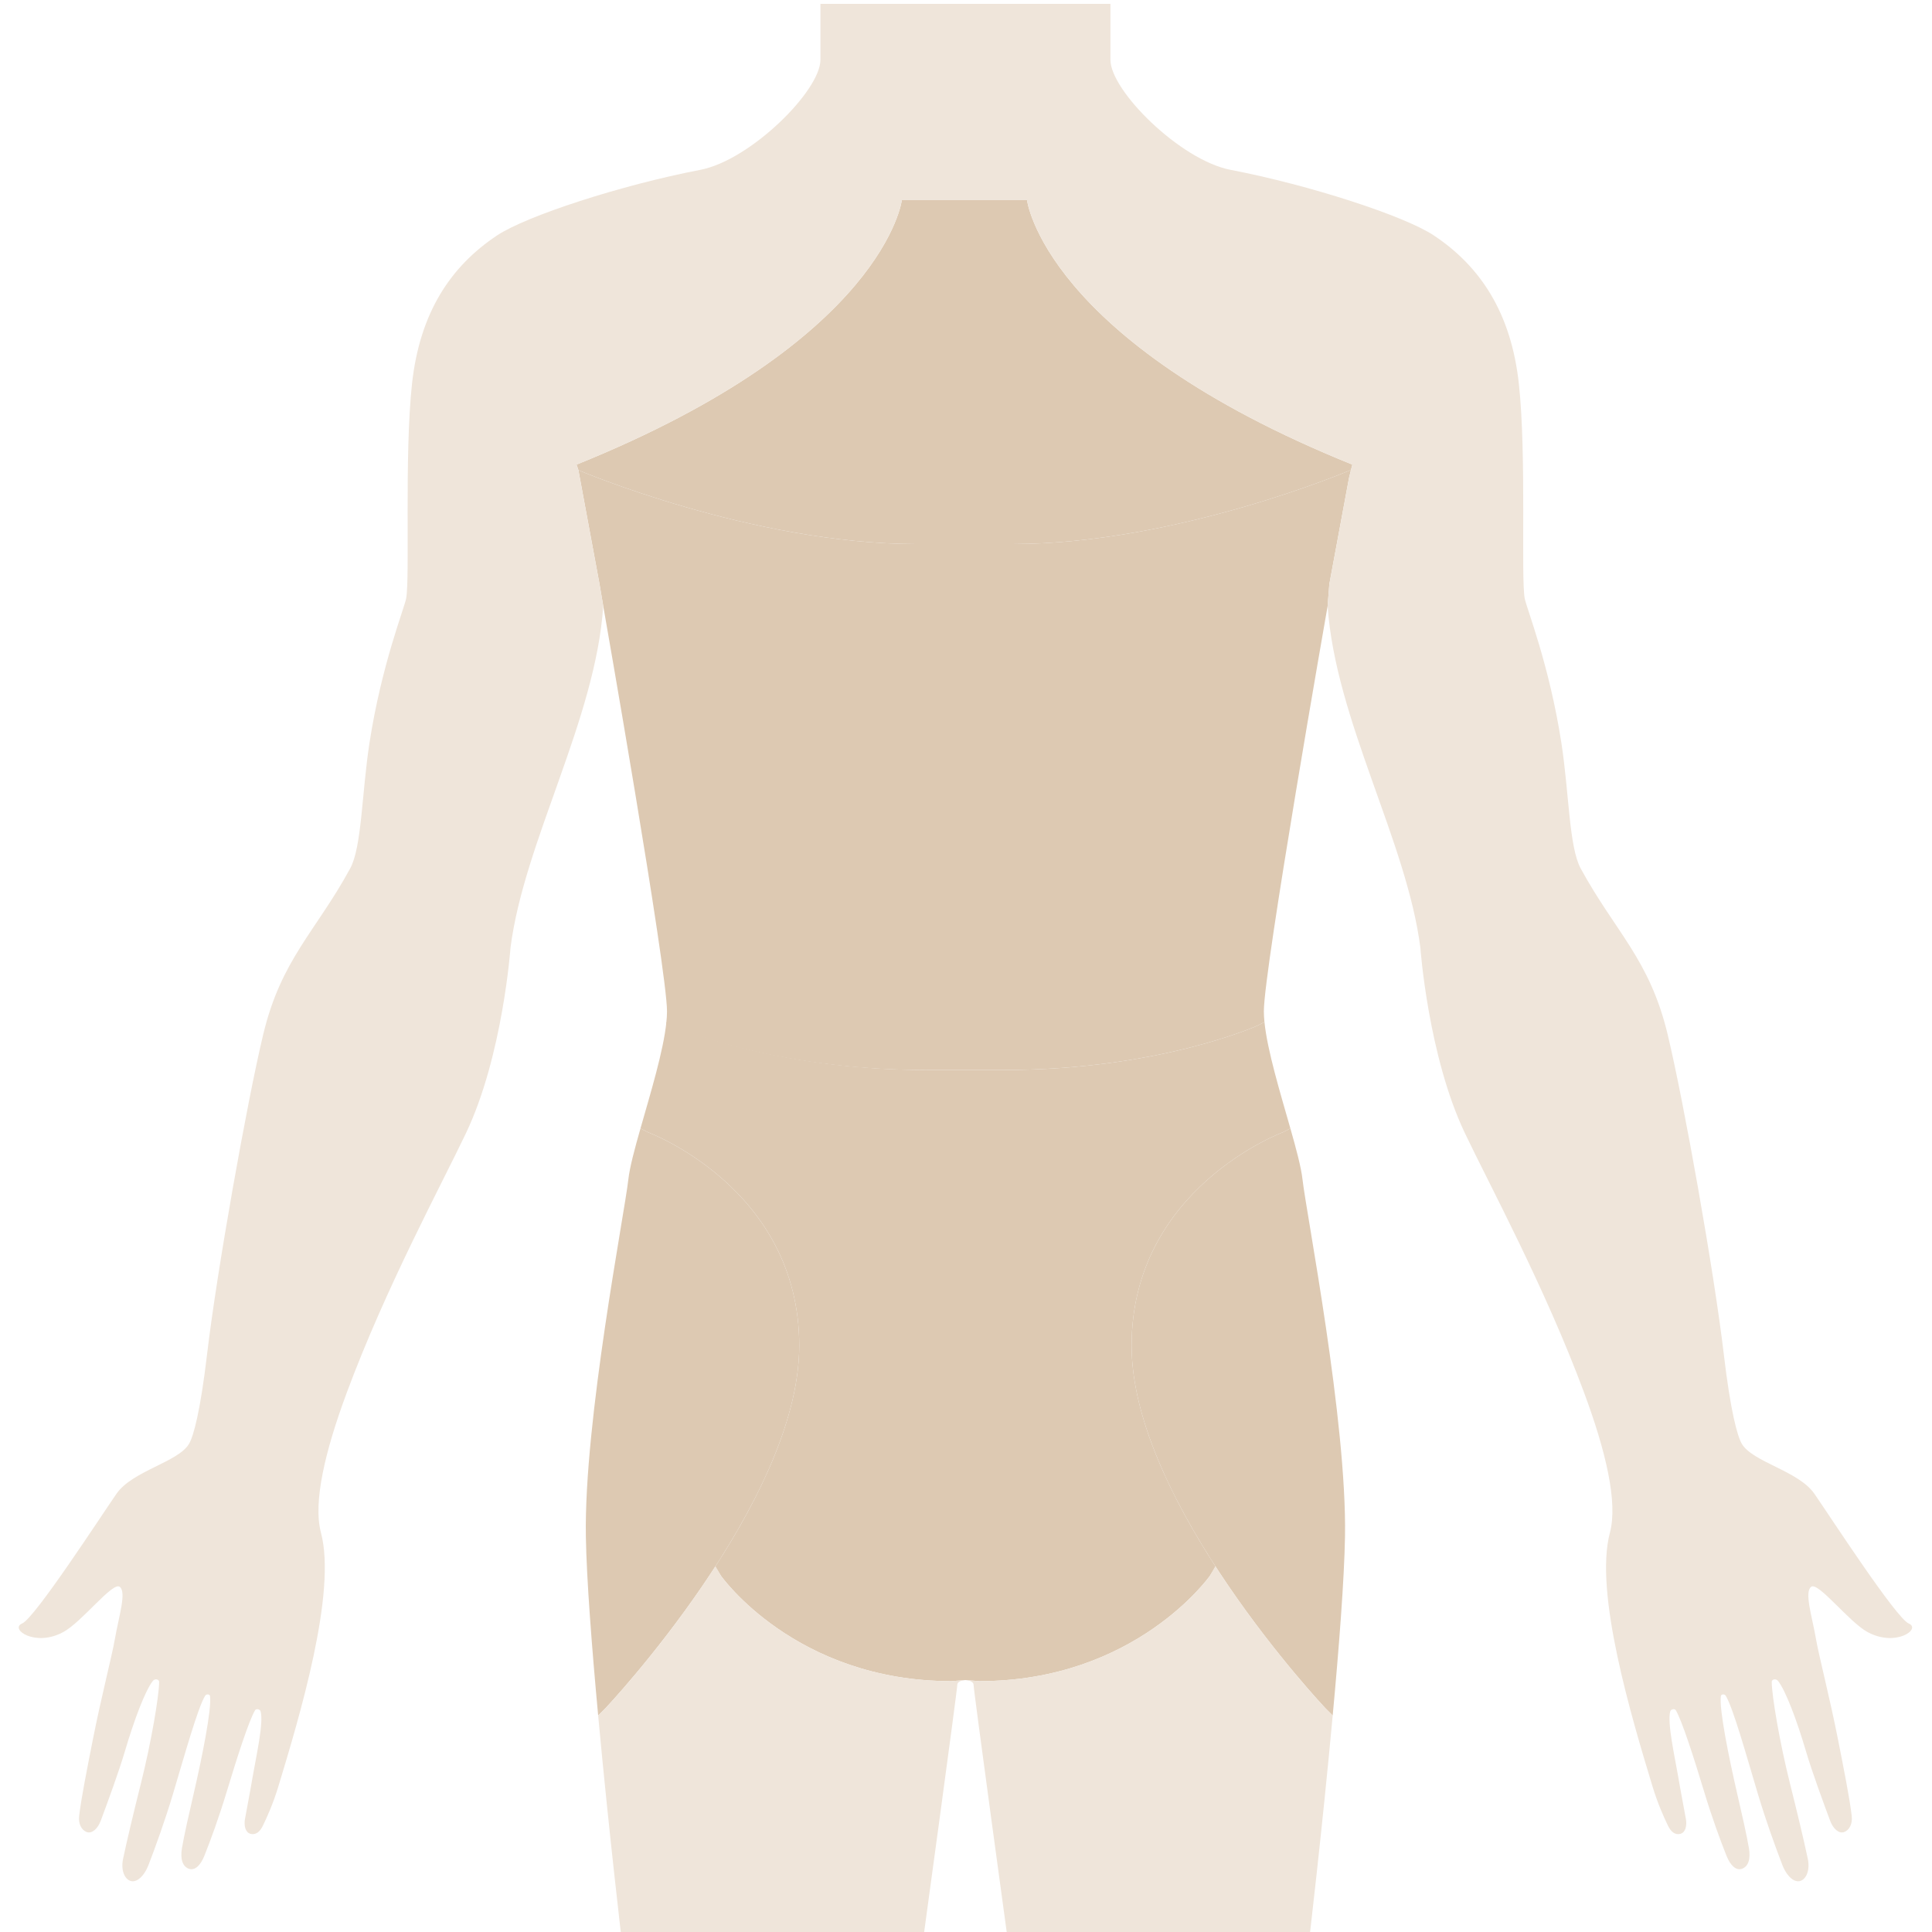
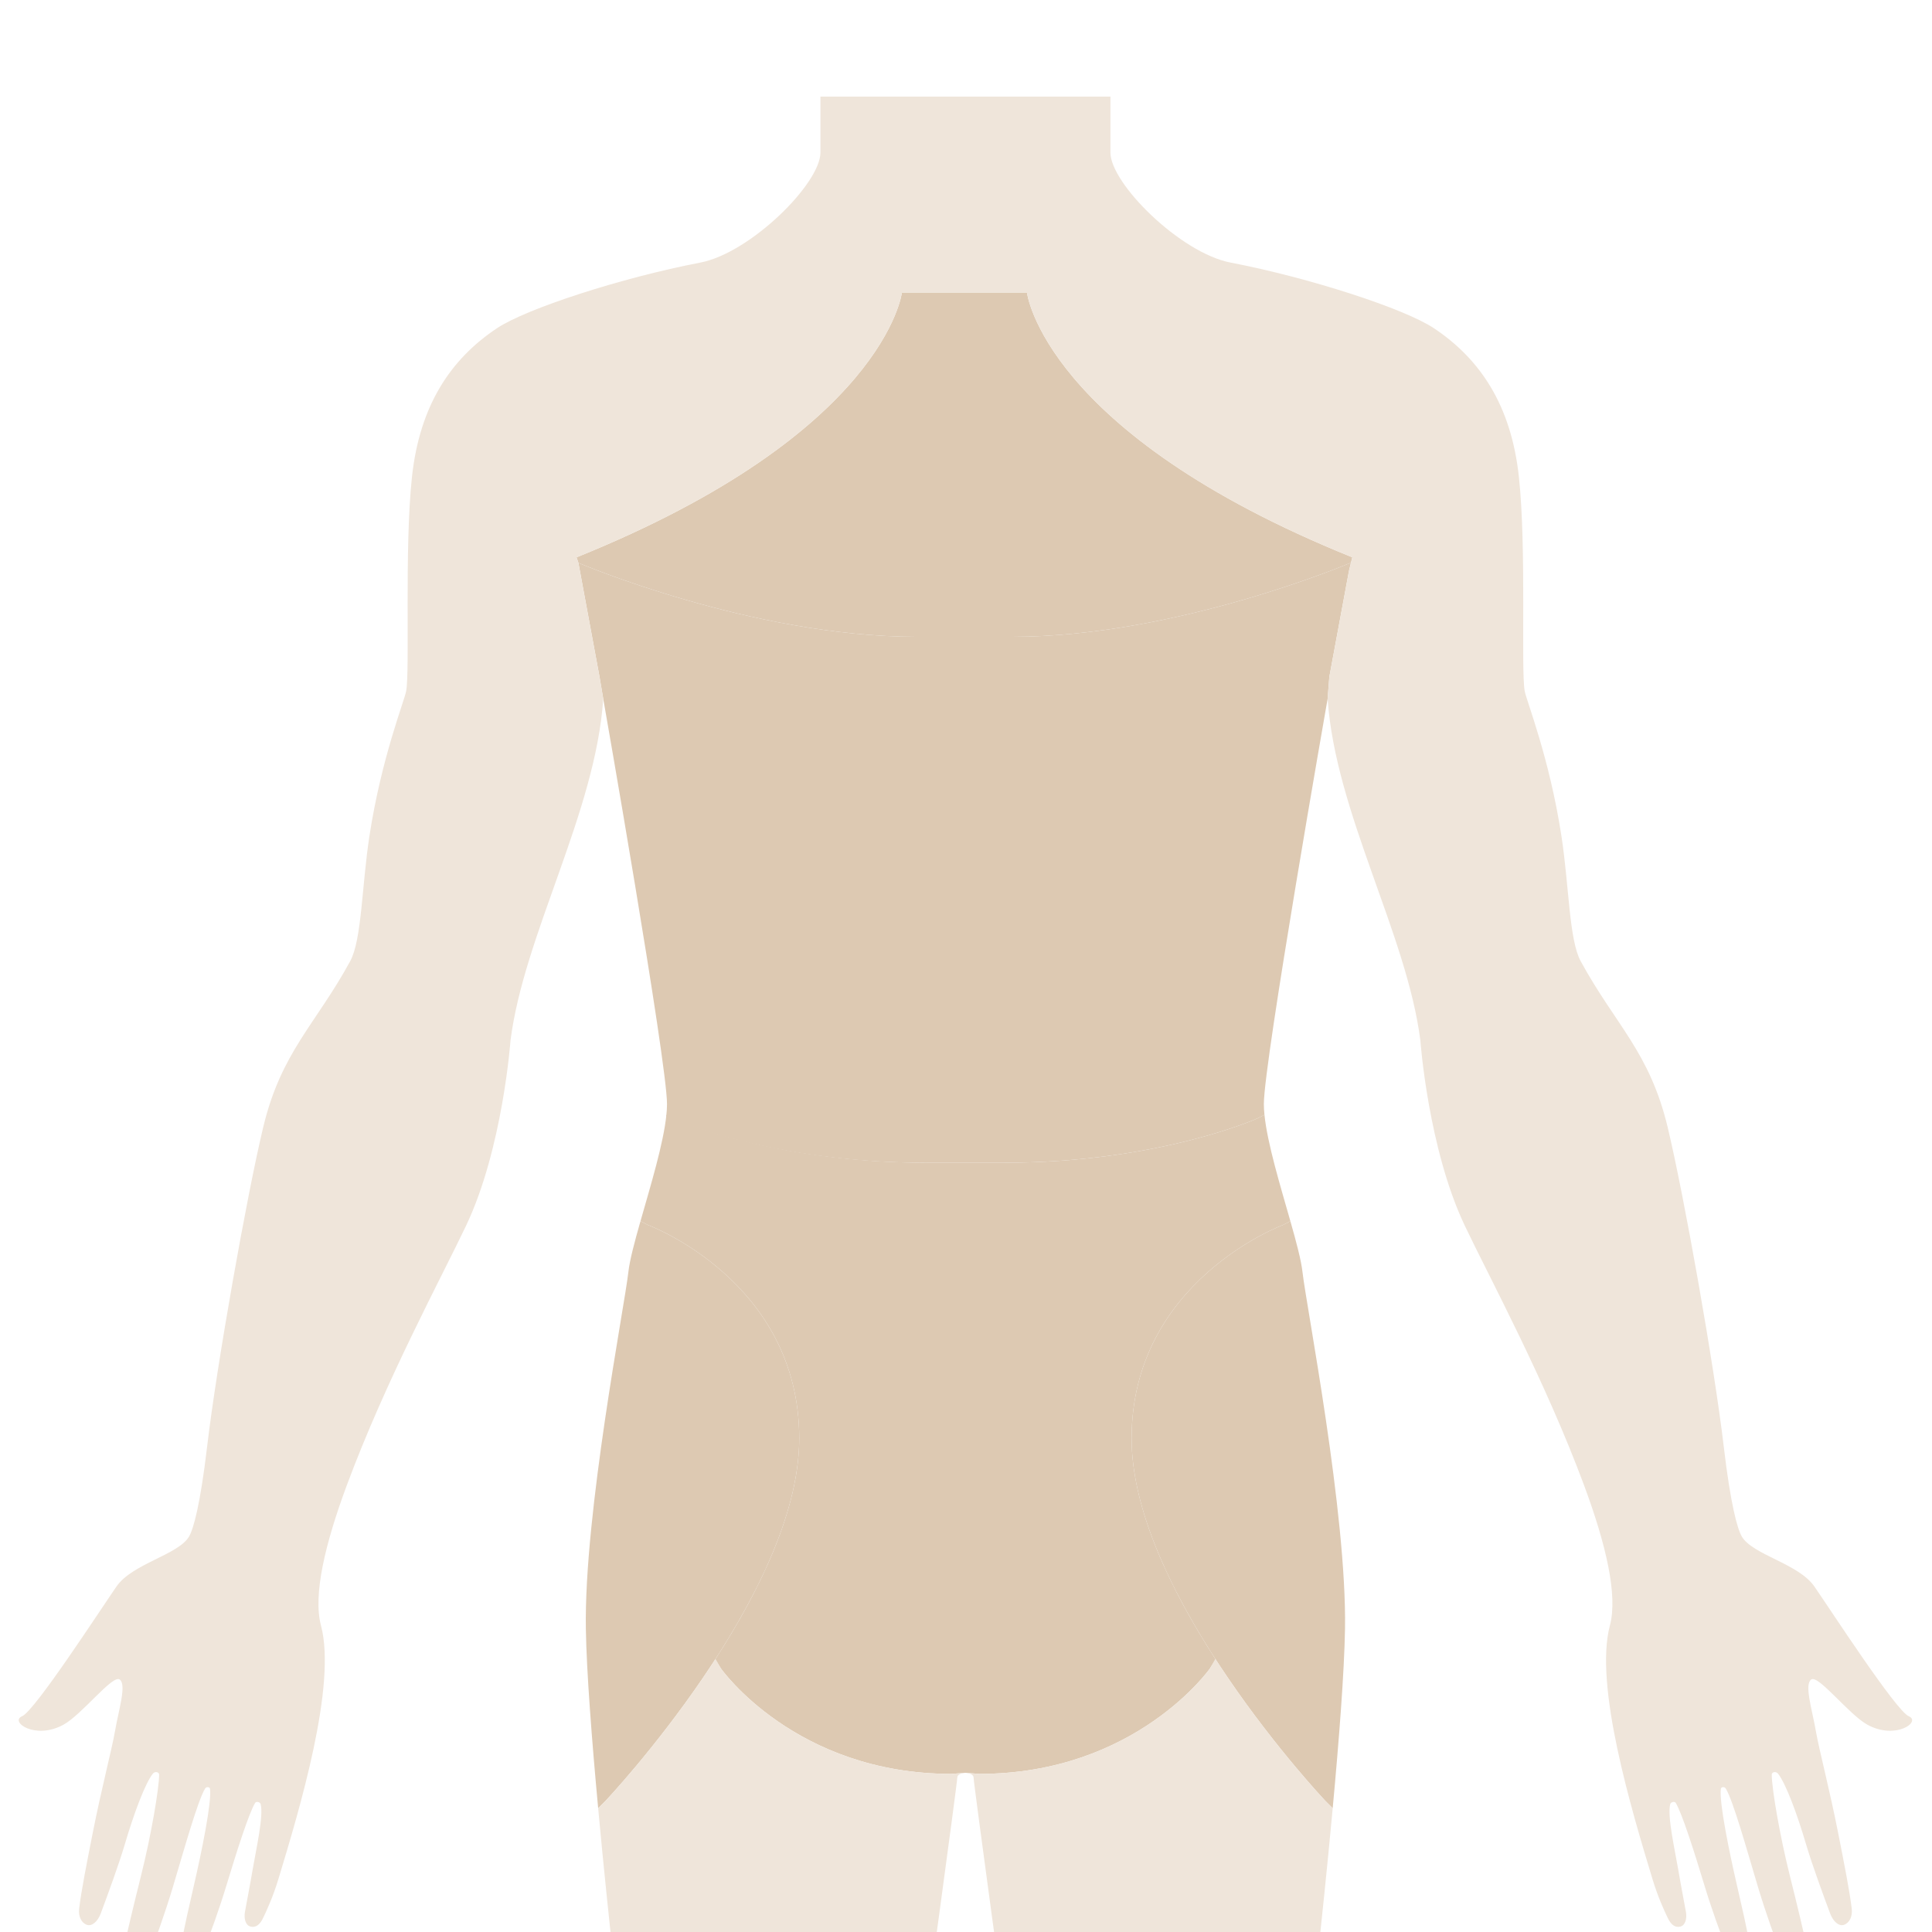
- <svg xmlns="http://www.w3.org/2000/svg" version="1.1" x="0px" y="0px" width="282px" height="282px" viewBox="0 0 500 498" enable-background="new 0 0 500 498" xml:space="preserve">
+ <svg xmlns="http://www.w3.org/2000/svg" width="300px" height="300px" viewBox="0 0 500 450" version="1.1">
  <g id="torso">
    <g id="selections">
-       <path id="upper_back" fill="#DDC9B2" d="M261.94,139.801c42.684,0,87.558-19.132,87.558-19.132l0.14-0.064l0.34-1.37    c-79.896-32.252-84.207-68.535-84.207-68.535h-13.133h-6.088h-13.134c0,0-4.31,36.283-84.206,68.535l0.479,1.435    c0,0,44.874,19.132,87.558,19.132H261.94z" />
-       <path id="mid_back" fill="#DDC9B2" d="M343.585,155.846l0.44-5.658l5.103-27.524l0.51-2.059l-0.14,0.064    c0,0-44.874,19.132-87.558,19.132h-24.693c-42.684,0-87.558-19.132-87.558-19.132l5.473,29.519l0.959,5.658    c0,0,16.501,93.906,16.501,104.896c0,0.948-0.071,1.994-0.194,3.11l1.34,0.584c0,0,25.446,11.479,65.668,11.479h20.316    c40.222,0,65.668-11.479,65.668-11.479l1.822-0.926c-0.1-0.986-0.159-1.919-0.159-2.769    C327.083,249.752,343.585,155.846,343.585,155.846z" />
-       <path id="hip_right" fill="#DDC9B2" d="M337.084,304.197c-0.341-3.062-1.609-7.807-3.134-13.163l-1.963,1.006    c0,0-39.127,14.487-39.127,55.211s50.071,93.748,50.071,93.748l1.971,1.975c1.636-17.667,2.997-35.227,3.183-46.367    C348.584,366.636,338.084,313.188,337.084,304.197z" />
-       <path id="bottom" fill="#DDC9B2" d="M331.987,292.04l1.963-1.006c-2.604-9.152-5.957-20.098-6.708-27.524l-1.822,0.926    c0,0-25.446,11.479-65.668,11.479h-9.899h-9.899c-40.222,0-65.668-11.479-65.668-11.479l-1.822-0.926    c-0.751,7.427-4.104,18.372-6.708,27.524l1.963,1.006c0,0,39.127,14.487,39.127,55.211c0,18.572-10.414,39.701-21.744,57.193    l1.496,2.389c0,0,19.185,27.248,59.649,27.248l3.606-0.279l3.606,0.279c40.465,0,59.649-27.248,59.649-27.248l1.496-2.389    c-11.33-17.492-21.744-38.621-21.744-57.193C292.86,306.527,331.987,292.04,331.987,292.04z" />
-       <path id="hip_left" fill="#DDC9B2" d="M162.621,304.197c0.341-3.062,1.609-7.807,3.134-13.163l1.963,1.006    c0,0,39.127,14.487,39.127,55.211s-50.071,93.748-50.071,93.748l-1.971,1.975c-1.636-17.667-2.997-35.227-3.183-46.367    C151.121,366.636,161.621,313.188,162.621,304.197z" />
+       <path id="upper_back" fill="#DDC9B2" d="M261.94,139.801c42.684,0,87.558-19.132,87.558-19.132l0.14-0.064l0.34-1.37             c-79.896-32.252-84.207-68.535-84.207-68.535h-13.133h-6.088h-13.134c0,0-4.31,36.283-84.206,68.535l0.479,1.435             c0,0,44.874,19.132,87.558,19.132H261.94z" />
+       <path id="mid_back" fill="#DDC9B2" d="M343.585,155.846l0.44-5.658l5.103-27.524l0.51-2.059l-0.14,0.064             c0,0-44.874,19.132-87.558,19.132h-24.693c-42.684,0-87.558-19.132-87.558-19.132l5.473,29.519l0.959,5.658             c0,0,16.501,93.906,16.501,104.896c0,0.948-0.071,1.994-0.194,3.11l1.34,0.584c0,0,25.446,11.479,65.668,11.479h20.316             c40.222,0,65.668-11.479,65.668-11.479l1.822-0.926c-0.1-0.986-0.159-1.919-0.159-2.769             C327.083,249.752,343.585,155.846,343.585,155.846z" />
+       <path id="hip_right" fill="#DDC9B2" d="M337.084,304.197c-0.341-3.062-1.609-7.807-3.134-13.163l-1.963,1.006             c0,0-39.127,14.487-39.127,55.211s50.071,93.748,50.071,93.748l1.971,1.975c1.636-17.667,2.997-35.227,3.183-46.367             C348.584,366.636,338.084,313.188,337.084,304.197z" />
+       <path id="bottom" fill="#DDC9B2" d="M331.987,292.04l1.963-1.006c-2.604-9.152-5.957-20.098-6.708-27.524l-1.822,0.926             c0,0-25.446,11.479-65.668,11.479h-9.899h-9.899c-40.222,0-65.668-11.479-65.668-11.479l-1.822-0.926             c-0.751,7.427-4.104,18.372-6.708,27.524l1.963,1.006c0,0,39.127,14.487,39.127,55.211c0,18.572-10.414,39.701-21.744,57.193             l1.496,2.389c0,0,19.185,27.248,59.649,27.248l3.606-0.279l3.606,0.279c40.465,0,59.649-27.248,59.649-27.248l1.496-2.389             c-11.33-17.492-21.744-38.621-21.744-57.193C292.86,306.527,331.987,292.04,331.987,292.04z" />
+       <path id="hip_left" fill="#DDC9B2" d="M162.621,304.197c0.341-3.062,1.609-7.807,3.134-13.163l1.963,1.006             c0,0,39.127,14.487,39.127,55.211s-50.071,93.748-50.071,93.748l-1.971,1.975c-1.636-17.667-2.997-35.227-3.183-46.367             C151.121,366.636,161.621,313.188,162.621,304.197z" />
    </g>
    <g id="Features">
-       <path id="right_leg" fill="#EFE5DA" d="M342.932,440.999c0,0-14.868-15.745-28.4-36.665l-1.423,2.499    c0,0-19.185,27.248-59.649,27.248l-3.606-0.279c1.051,0.042,2.102,0.482,2.102,1.195c0,1.424,9.123,68.003,9.123,68.003h77.508    c0,0,3.54-29.837,6.317-60.026L342.932,440.999z" />
-       <path id="left_leg" fill="#EFE5DA" d="M156.773,440.999c0,0,14.868-15.745,28.4-36.665l1.423,2.499    c0,0,19.185,27.248,59.649,27.248l3.606-0.279c-1.051,0.042-2.102,0.482-2.102,1.195c0,1.424-9.123,68.003-9.123,68.003H161.12    c0,0-3.54-29.837-6.317-60.026L156.773,440.999z" />
-       <path id="arms" fill="#EFE5DA" d="M349.978,119.234c-79.896-32.252-84.207-68.535-84.207-68.535h-13.133h-6.088h-13.134    c0,0-4.31,36.283-84.206,68.535l0.479,1.435l5.473,29.519l0.959,5.658c-2,29.469-20.5,60.939-24.001,88.411    c0,0-2,27.973-11.501,47.952c-6.442,13.546-20.769,39.979-30.881,67.224c-5.611,15.121-8.769,28.375-6.669,36.251    c4.128,15.473-5.616,47.792-11.014,65.598c-1.369,4.5-2.907,7.914-4.021,10.205c-0.734,1.51-1.793,2.487-3.221,2.103    c-1.312-0.351-1.711-2.124-1.419-3.796c0.508-2.877,1.329-7.015,2.012-11.068c0.847-4.973,2.867-13.84,2.042-16.838    c-0.142-0.52-1.128-0.785-1.432-0.282c-1.594,2.647-4.717,12.405-7.331,21.057c-1.965,6.514-4.231,12.729-5.814,16.659    c-0.972,2.424-2.424,3.838-3.95,3.328c-1.652-0.561-2.326-2.513-1.827-5.392c0.63-3.605,1.783-8.684,3.066-14.223    c2.066-8.938,4.67-21.717,4.19-25.098c-0.066-0.481-0.927-0.624-1.264-0.073c-1.914,3.149-5.336,15.436-8.311,25.384    c-2.104,7.025-4.556,13.755-6.314,18.338c-1.232,3.196-3.247,4.756-4.775,4.168c-1.481-0.561-2.444-2.805-1.829-5.716    c1.026-4.859,2.758-12.09,4.65-19.642c2.624-10.481,4.653-22.431,4.677-26.118c0.007-0.684-1.087-0.959-1.643-0.241    c-1.99,2.564-4.837,10.111-7.26,18.33c-1.551,5.241-4.462,13.151-6.203,17.827c-0.767,2.07-2.285,3.448-3.649,2.93    c-1.294-0.487-2.196-2.042-1.946-4.165c0.539-4.599,2.07-12.256,3.504-19.547c2.231-11.337,4.971-21.722,5.764-26.339    c0.984-5.708,3.06-12.056,1.229-13.414c-1.831-1.356-9.769,9.104-14.604,11.72c-7.312,3.97-13.955-0.812-10.654-2.218    c3.302-1.406,20.306-27.637,24.437-33.592c4.135-5.955,16.029-8.167,18.791-12.958c1.137-1.978,2.893-8.292,4.652-23.232    c2.5-21.23,10.262-64.91,14.512-82.643c4.671-19.492,13.5-26.474,22.501-42.957c3.032-5.553,3.001-19.48,5.001-32.469    c3.127-20.304,9.033-34.895,9.501-37.462c1.001-5.496-0.5-36.964,1.501-55.445c2-18.481,10-30.469,22.002-38.462    c7.649-5.094,32.257-13.074,52.604-16.982c13.002-2.498,31.104-20.48,31.104-28.473c0-11.488,0-14.485,0-14.485h75.051    c0,0,0,2.997,0,14.485c0,7.992,18.102,25.975,31.104,28.473c20.347,3.908,44.954,11.889,52.604,16.982    c12.002,7.993,20.002,19.981,22.002,38.462c2.001,18.481,0.5,49.949,1.501,55.445c0.468,2.567,6.374,17.158,9.501,37.462    c2,12.988,1.969,26.916,5.001,32.469c9.001,16.483,17.831,23.465,22.502,42.957c4.249,17.732,12.012,61.412,14.512,82.643    c1.759,14.94,3.516,21.255,4.651,23.232c2.762,4.791,14.657,7.003,18.792,12.958c4.13,5.955,21.134,32.187,24.436,33.592    c3.302,1.406-3.343,6.188-10.653,2.218c-4.835-2.616-12.773-13.076-14.604-11.72c-1.83,1.358,0.244,7.706,1.229,13.414    c0.793,4.617,3.533,15.002,5.764,26.339c1.435,7.291,2.965,14.948,3.504,19.547c0.25,2.123-0.652,3.678-1.947,4.166    c-1.363,0.519-2.882-0.86-3.647-2.931c-1.741-4.676-4.653-12.586-6.203-17.827c-2.424-8.219-5.271-15.766-7.26-18.33    c-0.556-0.717-1.649-0.442-1.643,0.242c0.022,3.687,2.052,15.636,4.676,26.118c1.894,7.551,3.625,14.782,4.651,19.641    c0.615,2.911-0.348,5.155-1.829,5.716c-1.529,0.588-3.544-0.972-4.776-4.168c-1.76-4.583-4.211-11.312-6.314-18.338    c-2.975-9.948-6.396-22.234-8.31-25.384c-0.337-0.551-1.198-0.408-1.265,0.073c-0.479,3.381,2.125,16.159,4.191,25.098    c1.282,5.539,2.437,10.617,3.066,14.224c0.499,2.878-0.176,4.83-1.827,5.391c-1.527,0.51-2.979-0.904-3.95-3.328    c-1.583-3.931-3.85-10.146-5.814-16.659c-2.615-8.651-5.737-18.409-7.332-21.057c-0.303-0.503-1.289-0.237-1.432,0.282    c-0.824,2.998,1.196,11.865,2.042,16.838c0.683,4.054,1.504,8.191,2.013,11.068c0.291,1.672-0.107,3.445-1.42,3.796    c-1.428,0.385-2.486-0.593-3.22-2.102c-1.114-2.292-2.652-5.706-4.021-10.206c-5.397-17.806-15.143-50.125-11.015-65.598    c2.1-7.876-1.057-21.13-6.669-36.251c-10.111-27.245-24.438-53.678-30.88-67.224c-9.502-19.979-11.502-47.952-11.502-47.952    c-3.501-27.472-22.002-58.942-24-88.411l0.44-5.658l5.103-27.524L349.978,119.234z" />
+       <path id="right_leg" fill="#EFE5DA" d="M342.932,440.999c0,0-14.868-15.745-28.4-36.665l-1.423,2.499             c0,0-19.185,27.248-59.649,27.248l-3.606-0.279c1.051,0.042,2.102,0.482,2.102,1.195c0,1.424,9.123,68.003,9.123,68.003h77.508             c0,0,3.54-29.837,6.317-60.026L342.932,440.999z" />
+       <path id="left_leg" fill="#EFE5DA" d="M156.773,440.999c0,0,14.868-15.745,28.4-36.665l1.423,2.499             c0,0,19.185,27.248,59.649,27.248l3.606-0.279c-1.051,0.042-2.102,0.482-2.102,1.195c0,1.424-9.123,68.003-9.123,68.003H161.12             c0,0-3.54-29.837-6.317-60.026L156.773,440.999z" />
+       <path id="arms" fill="#EFE5DA" d="M349.978,119.234c-79.896-32.252-84.207-68.535-84.207-68.535h-13.133h-6.088h-13.134             c0,0-4.31,36.283-84.206,68.535l0.479,1.435l5.473,29.519l0.959,5.658c-2,29.469-20.5,60.939-24.001,88.411             c0,0-2,27.973-11.501,47.952c-6.442,13.546-20.769,39.979-30.881,67.224c-5.611,15.121-8.769,28.375-6.669,36.251             c4.128,15.473-5.616,47.792-11.014,65.598c-1.369,4.5-2.907,7.914-4.021,10.205c-0.734,1.51-1.793,2.487-3.221,2.103             c-1.312-0.351-1.711-2.124-1.419-3.796c0.508-2.877,1.329-7.015,2.012-11.068c0.847-4.973,2.867-13.84,2.042-16.838             c-0.142-0.52-1.128-0.785-1.432-0.282c-1.594,2.647-4.717,12.405-7.331,21.057c-1.965,6.514-4.231,12.729-5.814,16.659             c-0.972,2.424-2.424,3.838-3.95,3.328c-1.652-0.561-2.326-2.513-1.827-5.392c0.63-3.605,1.783-8.684,3.066-14.223             c2.066-8.938,4.67-21.717,4.19-25.098c-0.066-0.481-0.927-0.624-1.264-0.073c-1.914,3.149-5.336,15.436-8.311,25.384             c-2.104,7.025-4.556,13.755-6.314,18.338c-1.232,3.196-3.247,4.756-4.775,4.168c-1.481-0.561-2.444-2.805-1.829-5.716             c1.026-4.859,2.758-12.09,4.65-19.642c2.624-10.481,4.653-22.431,4.677-26.118c0.007-0.684-1.087-0.959-1.643-0.241             c-1.99,2.564-4.837,10.111-7.26,18.33c-1.551,5.241-4.462,13.151-6.203,17.827c-0.767,2.07-2.285,3.448-3.649,2.93             c-1.294-0.487-2.196-2.042-1.946-4.165c0.539-4.599,2.07-12.256,3.504-19.547c2.231-11.337,4.971-21.722,5.764-26.339             c0.984-5.708,3.06-12.056,1.229-13.414c-1.831-1.356-9.769,9.104-14.604,11.72c-7.312,3.97-13.955-0.812-10.654-2.218             c3.302-1.406,20.306-27.637,24.437-33.592c4.135-5.955,16.029-8.167,18.791-12.958c1.137-1.978,2.893-8.292,4.652-23.232             c2.5-21.23,10.262-64.91,14.512-82.643c4.671-19.492,13.5-26.474,22.501-42.957c3.032-5.553,3.001-19.48,5.001-32.469             c3.127-20.304,9.033-34.895,9.501-37.462c1.001-5.496-0.5-36.964,1.501-55.445c2-18.481,10-30.469,22.002-38.462             c7.649-5.094,32.257-13.074,52.604-16.982c13.002-2.498,31.104-20.48,31.104-28.473c0-11.488,0-14.485,0-14.485h75.051             c0,0,0,2.997,0,14.485c0,7.992,18.102,25.975,31.104,28.473c20.347,3.908,44.954,11.889,52.604,16.982             c12.002,7.993,20.002,19.981,22.002,38.462c2.001,18.481,0.5,49.949,1.501,55.445c0.468,2.567,6.374,17.158,9.501,37.462             c2,12.988,1.969,26.916,5.001,32.469c9.001,16.483,17.831,23.465,22.502,42.957c4.249,17.732,12.012,61.412,14.512,82.643             c1.759,14.94,3.516,21.255,4.651,23.232c2.762,4.791,14.657,7.003,18.792,12.958c4.13,5.955,21.134,32.187,24.436,33.592             c3.302,1.406-3.343,6.188-10.653,2.218c-4.835-2.616-12.773-13.076-14.604-11.72c-1.83,1.358,0.244,7.706,1.229,13.414             c0.793,4.617,3.533,15.002,5.764,26.339c1.435,7.291,2.965,14.948,3.504,19.547c0.25,2.123-0.652,3.678-1.947,4.166             c-1.363,0.519-2.882-0.86-3.647-2.931c-1.741-4.676-4.653-12.586-6.203-17.827c-2.424-8.219-5.271-15.766-7.26-18.33             c-0.556-0.717-1.649-0.442-1.643,0.242c0.022,3.687,2.052,15.636,4.676,26.118c1.894,7.551,3.625,14.782,4.651,19.641             c0.615,2.911-0.348,5.155-1.829,5.716c-1.529,0.588-3.544-0.972-4.776-4.168c-1.76-4.583-4.211-11.312-6.314-18.338             c-2.975-9.948-6.396-22.234-8.31-25.384c-0.337-0.551-1.198-0.408-1.265,0.073c-0.479,3.381,2.125,16.159,4.191,25.098             c1.282,5.539,2.437,10.617,3.066,14.224c0.499,2.878-0.176,4.83-1.827,5.391c-1.527,0.51-2.979-0.904-3.95-3.328             c-1.583-3.931-3.85-10.146-5.814-16.659c-2.615-8.651-5.737-18.409-7.332-21.057c-0.303-0.503-1.289-0.237-1.432,0.282             c-0.824,2.998,1.196,11.865,2.042,16.838c0.683,4.054,1.504,8.191,2.013,11.068c0.291,1.672-0.107,3.445-1.42,3.796             c-1.428,0.385-2.486-0.593-3.22-2.102c-1.114-2.292-2.652-5.706-4.021-10.206c-5.397-17.806-15.143-50.125-11.015-65.598             c2.1-7.876-1.057-21.13-6.669-36.251c-10.111-27.245-24.438-53.678-30.88-67.224c-9.502-19.979-11.502-47.952-11.502-47.952             c-3.501-27.472-22.002-58.942-24-88.411l0.44-5.658l5.103-27.524L349.978,119.234z" />
    </g>
  </g>
</svg>
